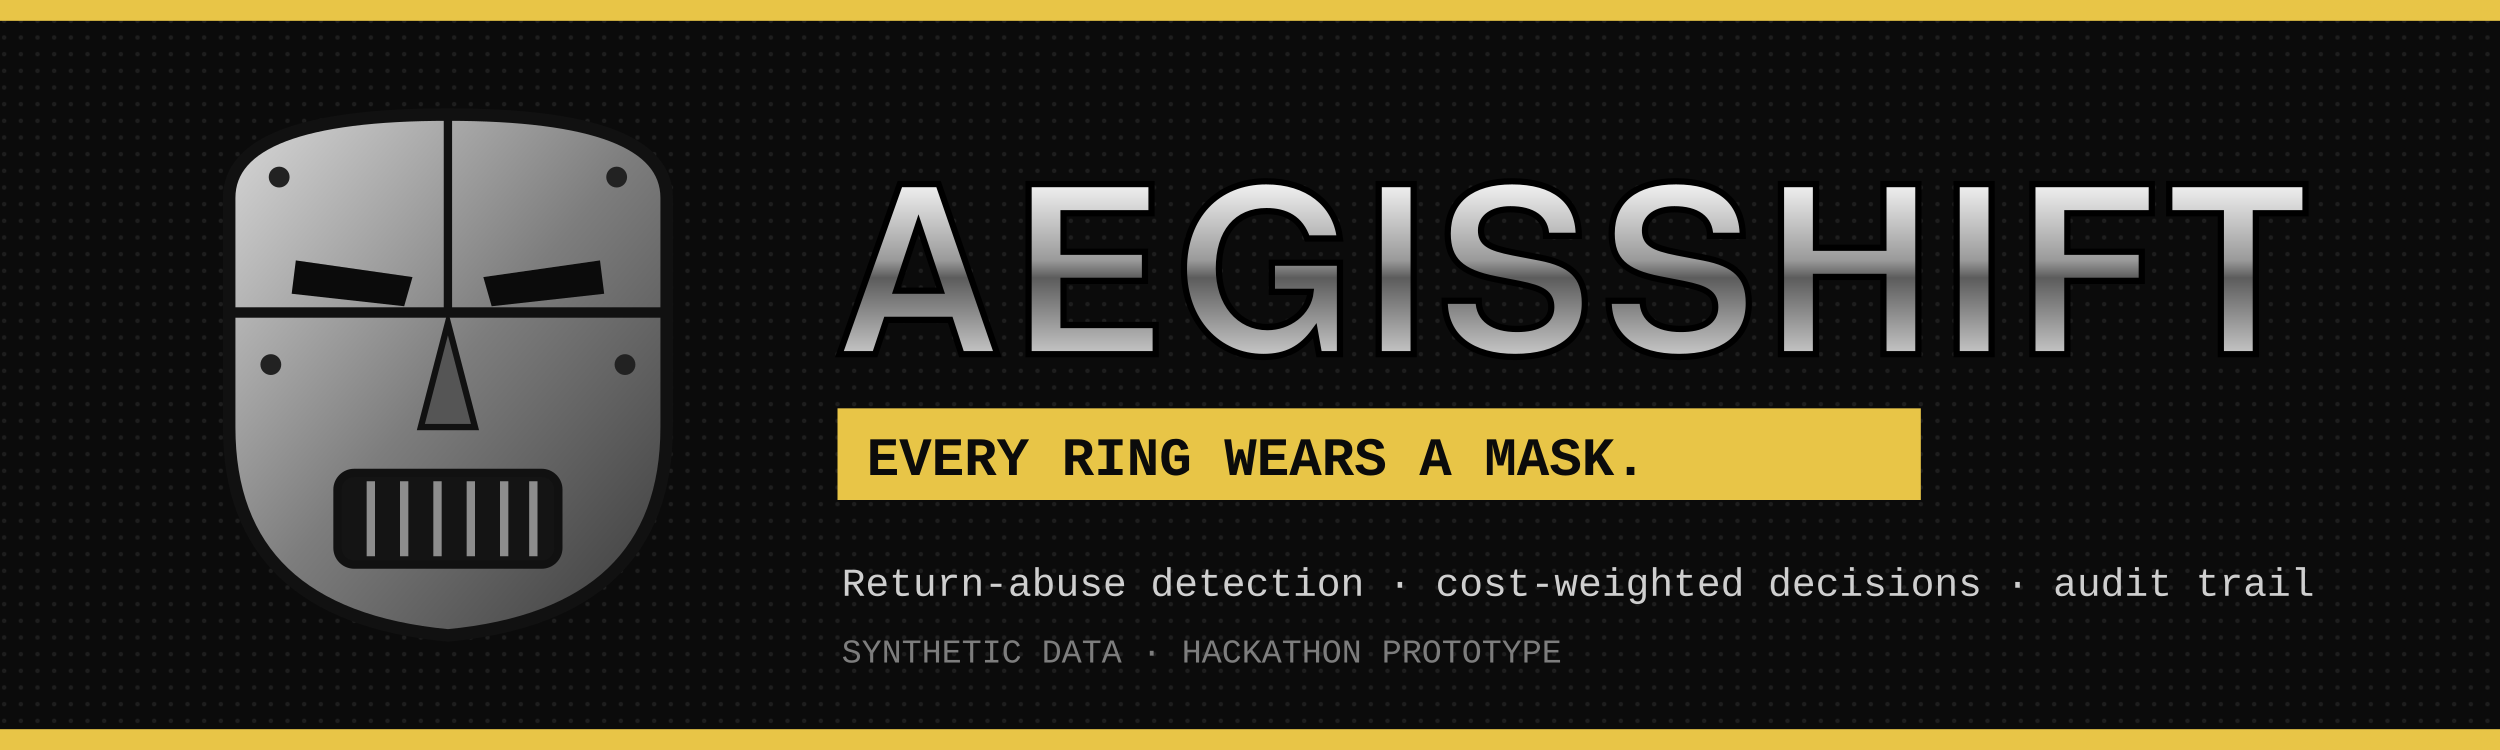
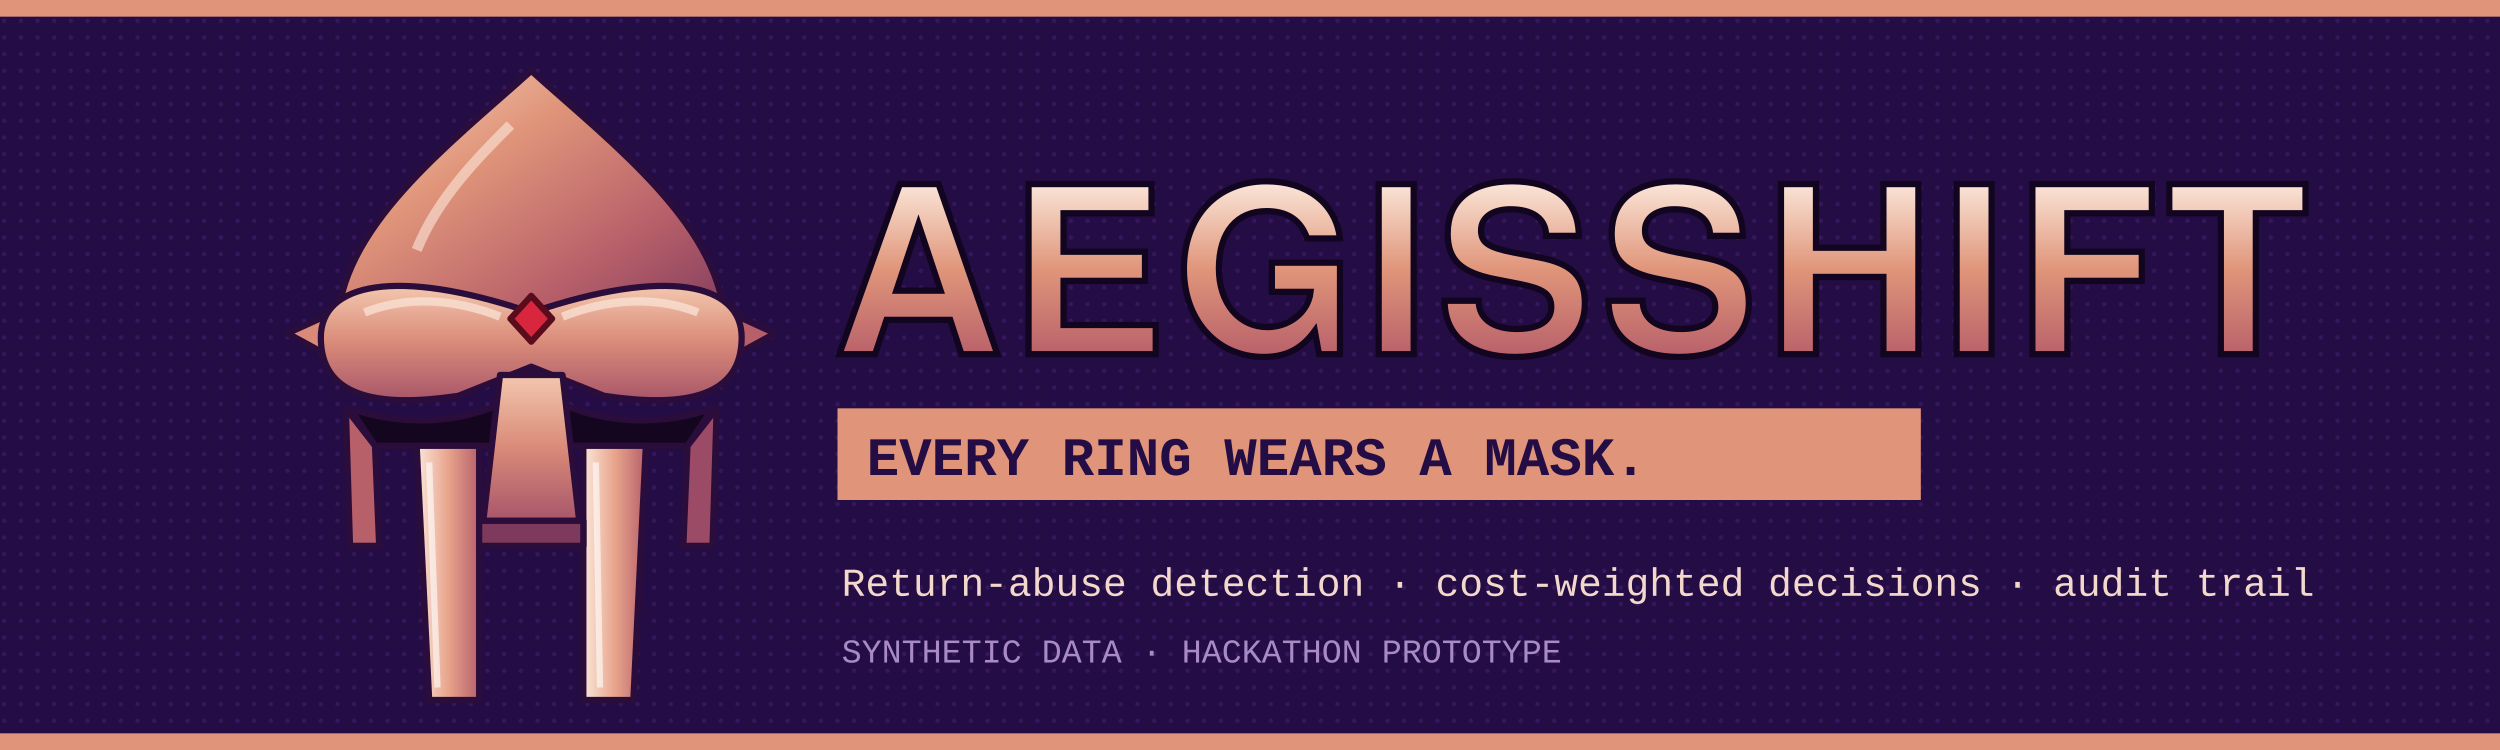
<svg xmlns="http://www.w3.org/2000/svg" viewBox="0 0 1200 360" width="1200" height="360" role="img" aria-label="AegisShift: every ring wears a mask">
  <defs>
-     <linearGradient id="steel" x1="0" y1="0" x2="0" y2="1">
-       <stop offset="0" stop-color="#f4f4f4" />
-       <stop offset="0.45" stop-color="#9a9a9a" />
-       <stop offset="0.55" stop-color="#5c5c5c" />
-       <stop offset="1" stop-color="#c9c9c9" />
+     <linearGradient id="copper" x1="0" y1="0" x2="1" y2="1">
+       <stop offset="0" stop-color="#f7d9c4" />
+       <stop offset="0.35" stop-color="#e0957a" />
+       <stop offset="0.7" stop-color="#b8606a" />
+       <stop offset="1" stop-color="#7e3a5c" />
    </linearGradient>
-     <linearGradient id="plate" x1="0" y1="0" x2="1" y2="1">
-       <stop offset="0" stop-color="#d9d9d9" />
-       <stop offset="0.5" stop-color="#7d7d7d" />
-       <stop offset="1" stop-color="#3a3a3a" />
+     <linearGradient id="copperV" x1="0" y1="0" x2="0" y2="1">
+       <stop offset="0" stop-color="#f3c7ae" />
+       <stop offset="0.5" stop-color="#d98a78" />
+       <stop offset="1" stop-color="#a8566a" />
+     </linearGradient>
+     <linearGradient id="bar" x1="0" y1="0" x2="1" y2="0">
+       <stop offset="0" stop-color="#fbe7da" />
+       <stop offset="0.5" stop-color="#e8a58c" />
+       <stop offset="1" stop-color="#b8606a" />
+     </linearGradient>
+     <linearGradient id="title" x1="0" y1="0" x2="0" y2="1">
+       <stop offset="0" stop-color="#fbe7da" />
+       <stop offset="0.5" stop-color="#e0957a" />
+       <stop offset="1" stop-color="#b8606a" />
    </linearGradient>
    <pattern id="dots" width="8" height="8" patternUnits="userSpaceOnUse">
-       <circle cx="2" cy="2" r="1.1" fill="#1d1d1d" />
+       <circle cx="2" cy="2" r="1.1" fill="#34165a" />
    </pattern>
  </defs>
-   <rect width="1200" height="360" fill="#0b0b0b" />
+   <rect width="1200" height="360" fill="#240c45" />
  <rect width="1200" height="360" fill="url(#dots)" />
-   <rect x="0" y="0" width="1200" height="10" fill="#e8c547" />
-   <rect x="0" y="350" width="1200" height="10" fill="#e8c547" />
-   <g transform="translate(90 55)">
-     <path d="M20 40 Q20 0 125 0 Q230 0 230 40 L230 150 Q230 240 125 250 Q20 240 20 150 Z" fill="url(#plate)" stroke="#111" stroke-width="6" />
-     <path d="M20 95 L230 95" stroke="#111" stroke-width="5" />
-     <path d="M125 0 L125 95" stroke="#111" stroke-width="4" />
-     <path d="M52 70 L108 78 L104 92 L50 86 Z" fill="#0b0b0b" />
-     <path d="M198 70 L142 78 L146 92 L200 86 Z" fill="#0b0b0b" />
-     <path d="M125 100 L112 150 L138 150 Z" fill="#555" stroke="#111" stroke-width="3" />
-     <rect x="72" y="172" width="106" height="44" rx="8" fill="#141414" stroke="#111" stroke-width="4" />
-     <g stroke="#8d8d8d" stroke-width="4">
-       <line x1="88" y1="176" x2="88" y2="212" />
-       <line x1="104" y1="176" x2="104" y2="212" />
-       <line x1="120" y1="176" x2="120" y2="212" />
-       <line x1="136" y1="176" x2="136" y2="212" />
-       <line x1="152" y1="176" x2="152" y2="212" />
-       <line x1="166" y1="176" x2="166" y2="212" />
-     </g>
-     <circle cx="40" cy="120" r="5" fill="#222" />
-     <circle cx="210" cy="120" r="5" fill="#222" />
-     <circle cx="44" cy="30" r="5" fill="#222" />
-     <circle cx="206" cy="30" r="5" fill="#222" />
+   <rect x="0" y="0" width="1200" height="8" fill="#e0957a" />
+   <rect x="0" y="352" width="1200" height="8" fill="#e0957a" />
+   <g transform="translate(40 0)" stroke="#2a0d3a" stroke-width="3" stroke-linejoin="round">
+     <path d="M120 150 L98 160 L120 172 Z" fill="#d98a78" />
+     <path d="M310 150 L332 160 L310 172 Z" fill="#b8606a" />
+     <path d="M122 158 C122 110 175 70 215 34 C255 70 308 110 308 158 Z" fill="url(#copper)" />
+     <path d="M160 120 C170 95 190 75 205 60" stroke="#fbe7da" stroke-width="5" fill="none" opacity="0.6" />
+     <path d="M114 162 C114 136 150 128 215 150 C280 128 316 136 316 162 C316 190 290 196 250 190 L215 176 L180 190 C140 196 114 190 114 162 Z" fill="url(#copperV)" />
+     <path d="M135 150 C160 140 185 146 200 152" stroke="#fbe7da" stroke-width="4" fill="none" opacity="0.7" />
+     <path d="M230 152 C245 146 270 140 295 150" stroke="#fbe7da" stroke-width="4" fill="none" opacity="0.7" />
+     <path d="M215 142 L225 153 L215 164 L205 153 Z" fill="#d7263d" stroke="#5a0c1c" />
+     <path d="M128 196 C150 204 178 204 200 194 L200 214 L140 214 Z" fill="#150620" />
+     <path d="M302 196 C280 204 252 204 230 194 L230 214 L290 214 Z" fill="#150620" />
+     <path d="M200 180 L230 180 L238 250 L192 250 Z" fill="url(#copperV)" />
+     <path d="M126 196 L140 214 L142 262 L128 262 Z" fill="#b8606a" />
+     <path d="M304 196 L290 214 L288 262 L302 262 Z" fill="#9c4b66" />
+     <path d="M160 214 L190 214 L190 336 L166 336 Z" fill="url(#bar)" />
+     <path d="M270 214 L240 214 L240 336 L264 336 Z" fill="url(#bar)" />
+     <path d="M166 222 L170 330" stroke="#fff" stroke-width="3" opacity="0.6" />
+     <path d="M246 222 L248 330" stroke="#fff" stroke-width="3" opacity="0.6" />
+     <path d="M190 250 L240 250 L240 262 L190 262 Z" fill="#7e3a5c" />
  </g>
-   <text x="400" y="170" font-family="Impact, 'Arial Black', 'Helvetica Neue', sans-serif" font-size="112" font-weight="900" letter-spacing="4" fill="url(#steel)" stroke="#000" stroke-width="3">AEGISSHIFT</text>
-   <rect x="402" y="196" width="520" height="44" fill="#e8c547" />
-   <text x="416" y="228" font-family="'Courier New', Courier, monospace" font-size="26" font-weight="700" fill="#0b0b0b">EVERY RING WEARS A MASK.</text>
-   <text x="404" y="286" font-family="'Courier New', Courier, monospace" font-size="19" fill="#cfcfcf">Return-abuse detection · cost-weighted decisions · audit trail</text>
-   <text x="404" y="318" font-family="'Courier New', Courier, monospace" font-size="16" fill="#7d7d7d">SYNTHETIC DATA · HACKATHON PROTOTYPE</text>
+   <text x="400" y="170" font-family="Impact, 'Arial Black', 'Helvetica Neue', sans-serif" font-size="112" font-weight="900" letter-spacing="4" fill="url(#title)" stroke="#12051f" stroke-width="3">AEGISSHIFT</text>
+   <rect x="402" y="196" width="520" height="44" fill="#e0957a" />
+   <text x="416" y="228" font-family="'Courier New', Courier, monospace" font-size="26" font-weight="700" fill="#240c45">EVERY RING WEARS A MASK.</text>
+   <text x="404" y="286" font-family="'Courier New', Courier, monospace" font-size="19" fill="#f3d9cc">Return-abuse detection · cost-weighted decisions · audit trail</text>
+   <text x="404" y="318" font-family="'Courier New', Courier, monospace" font-size="16" fill="#a88bc4">SYNTHETIC DATA · HACKATHON PROTOTYPE</text>
</svg>
